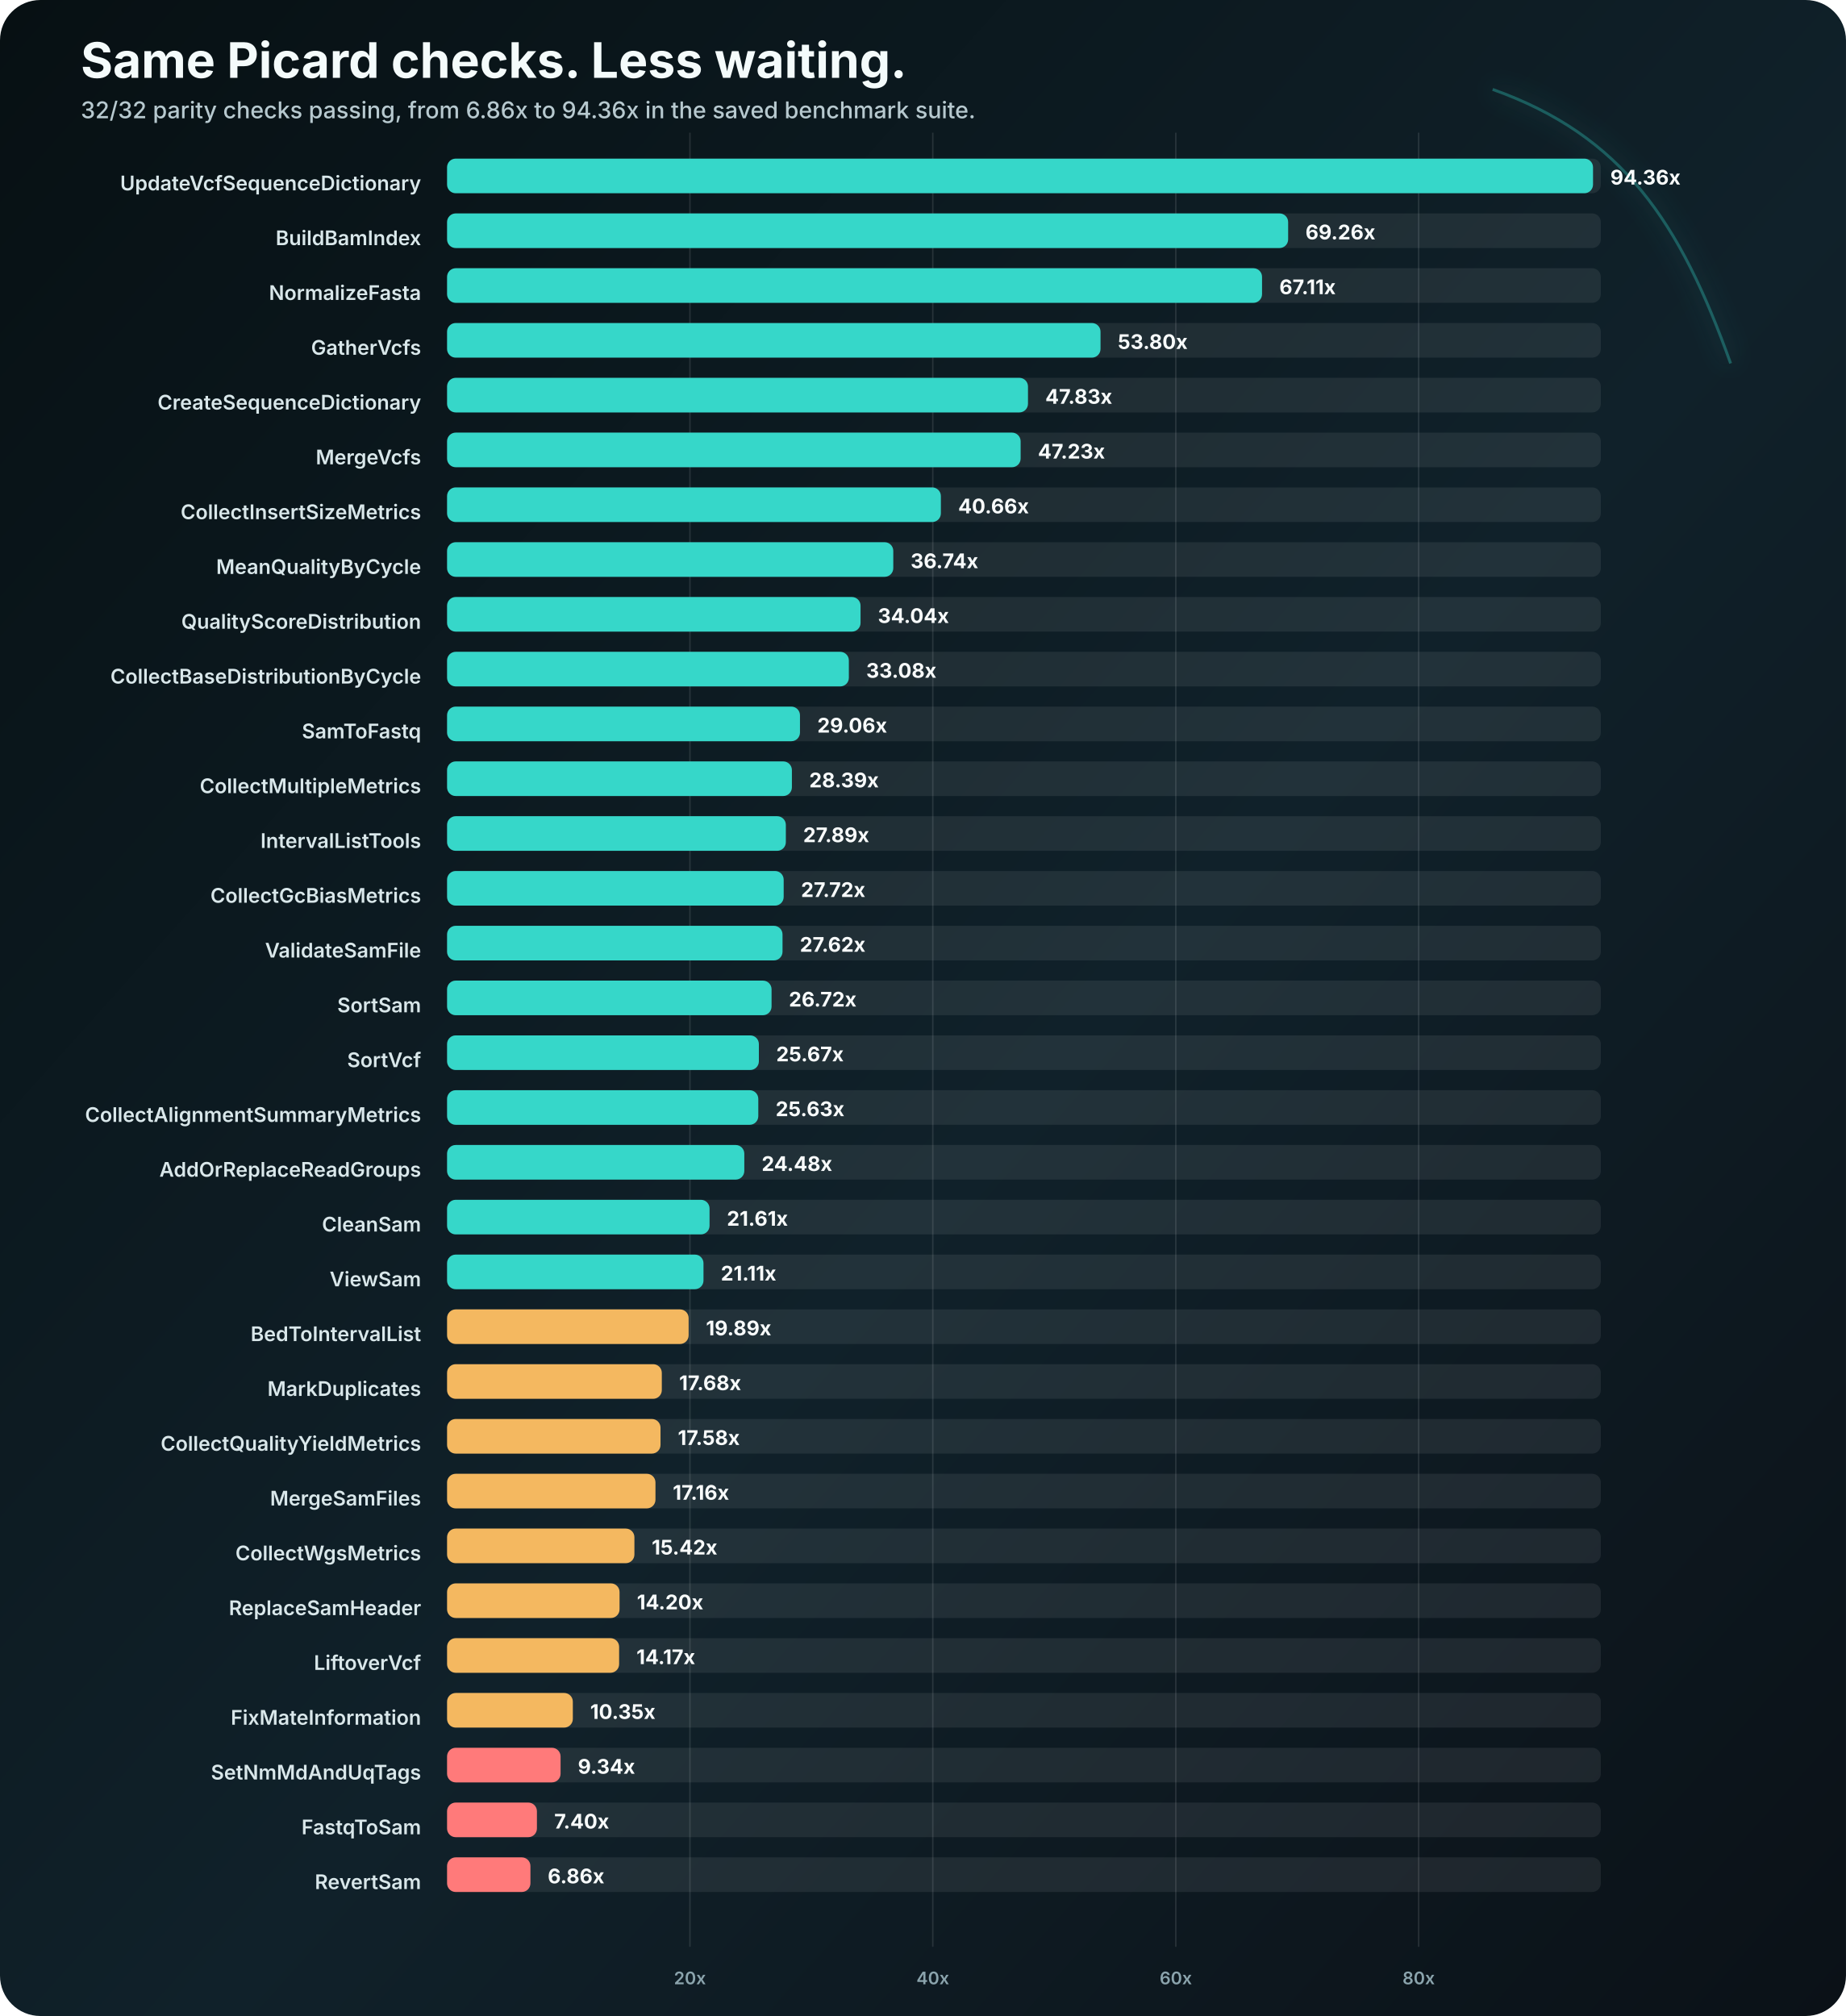
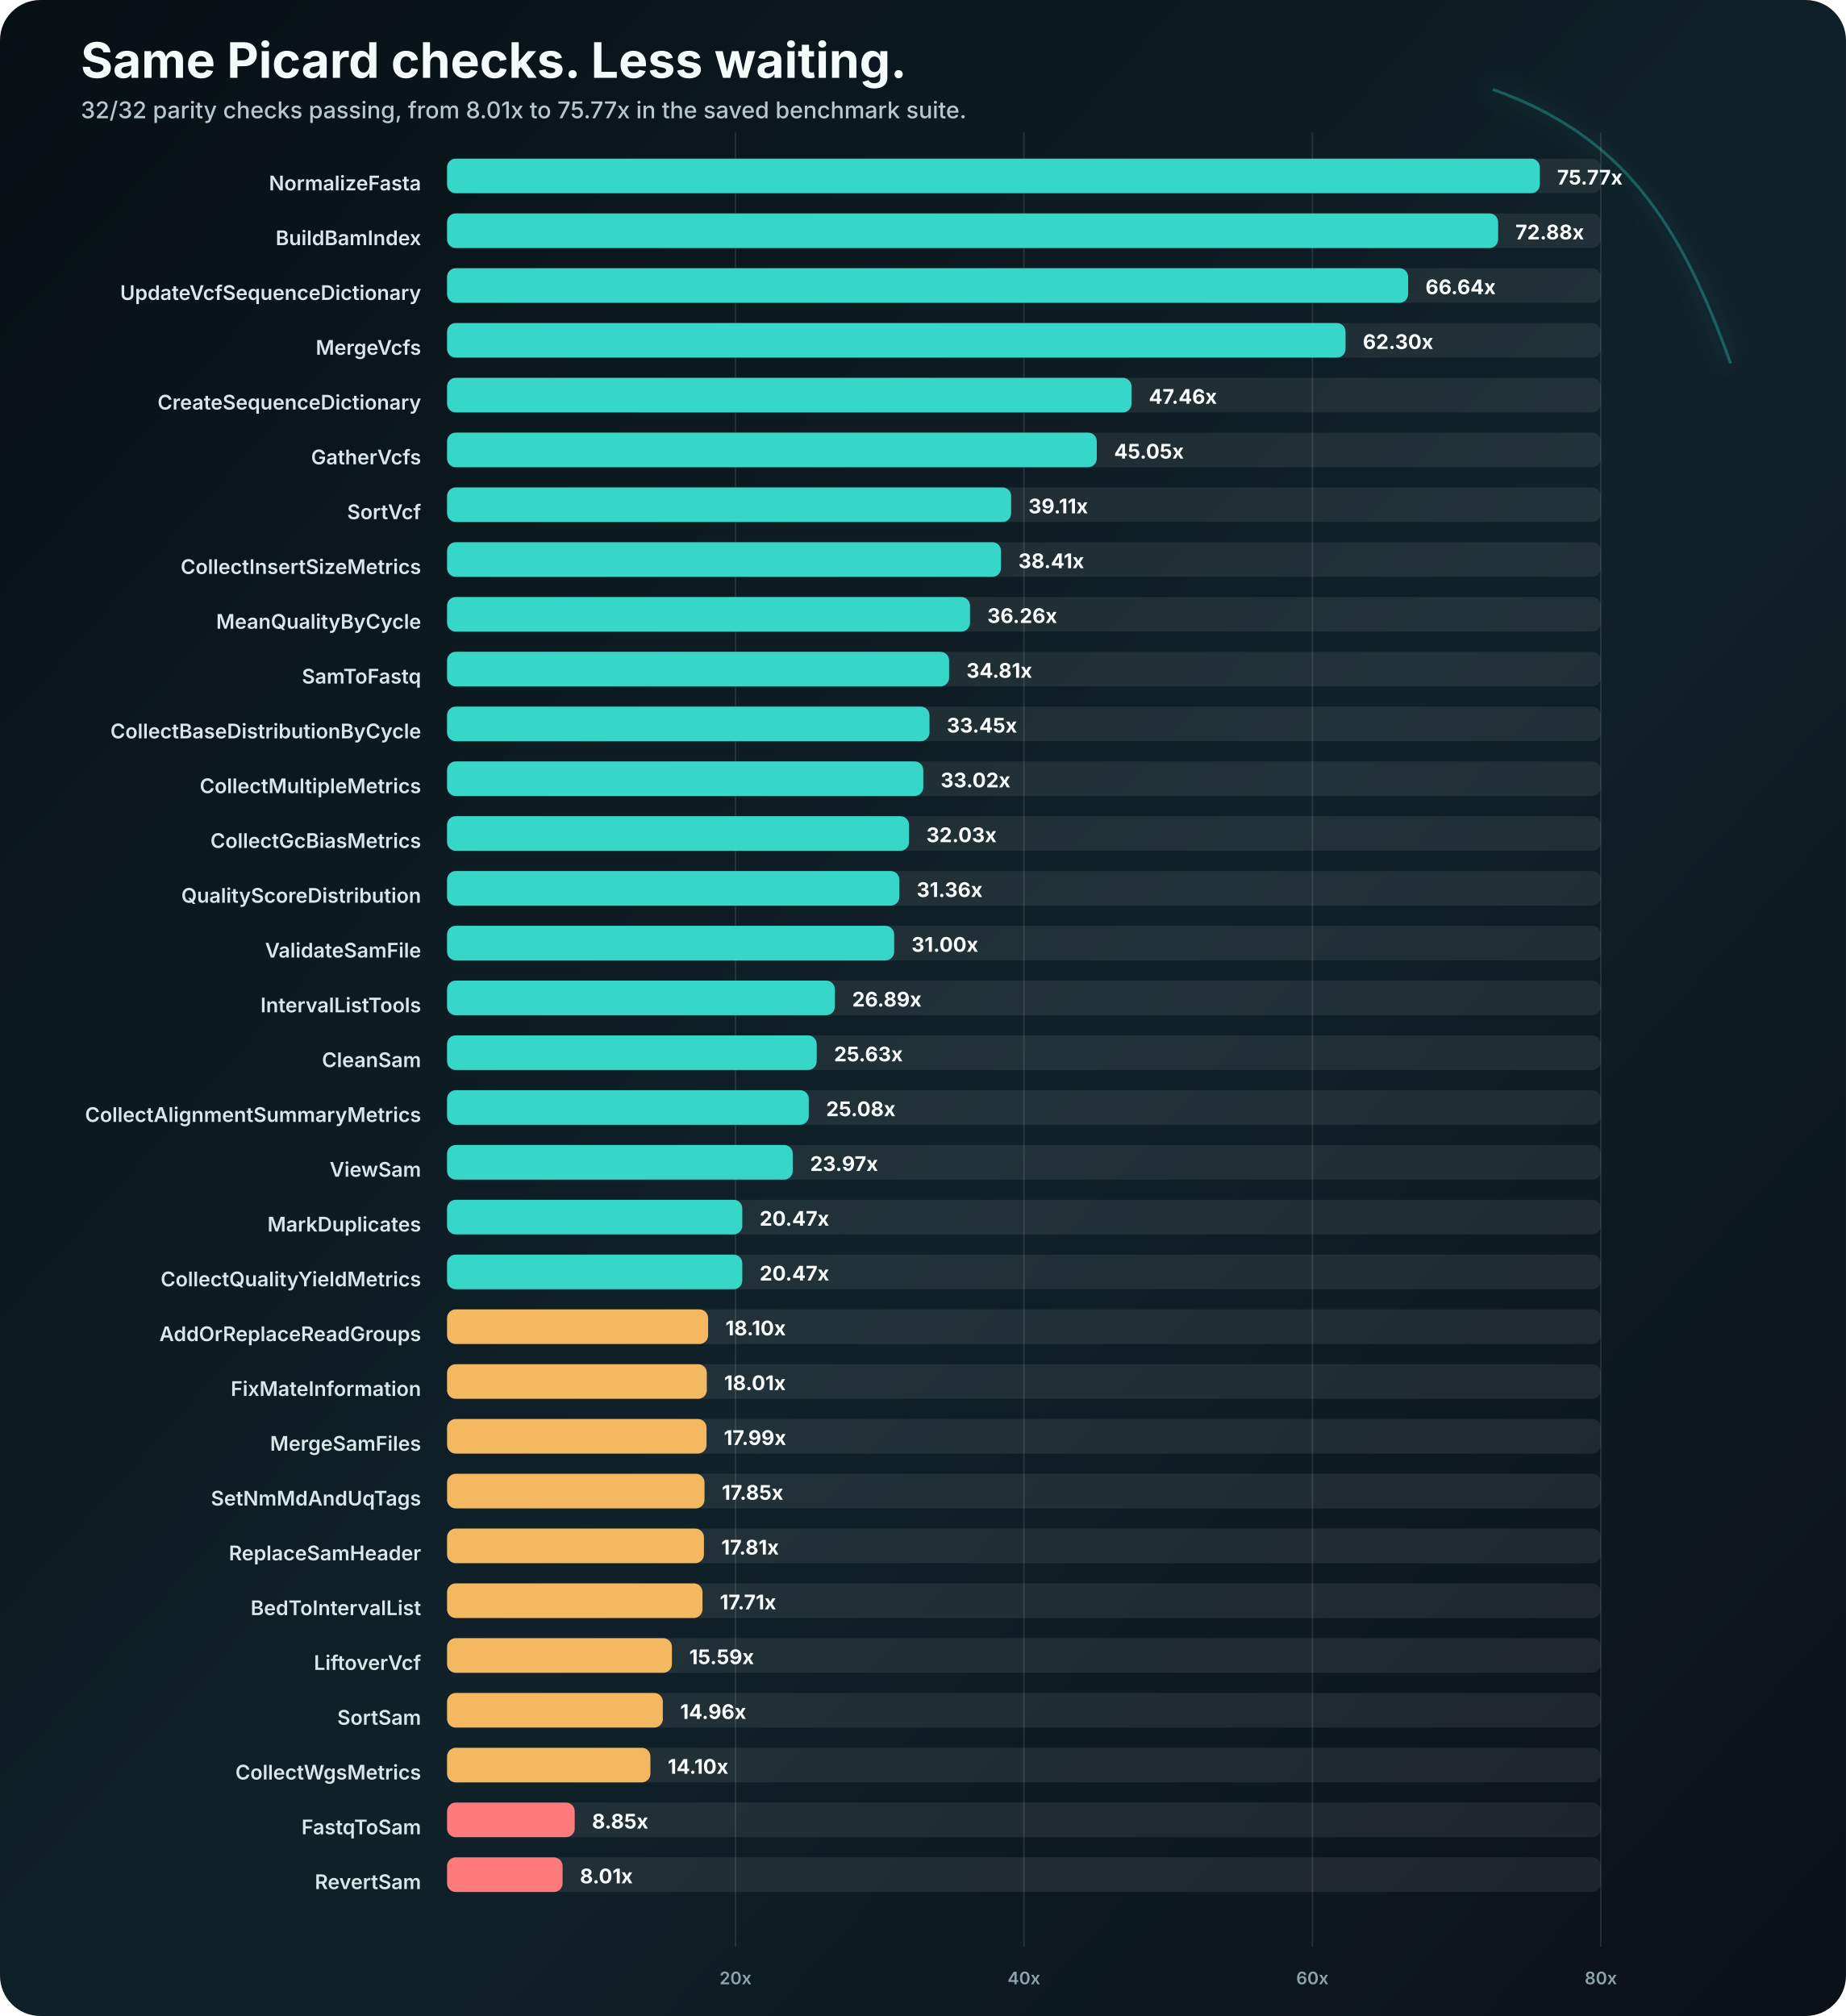
<svg xmlns="http://www.w3.org/2000/svg" width="1280" height="1398" viewBox="0 0 1280 1398" role="img" aria-labelledby="title desc">
  <defs>
    <linearGradient id="bg" x1="0" x2="1" y1="0" y2="1">
      <stop offset="0" stop-color="#071013" />
      <stop offset="0.55" stop-color="#10212a" />
      <stop offset="1" stop-color="#0b1117" />
    </linearGradient>
    <filter id="softGlow" x="-20%" y="-20%" width="140%" height="140%">
      <feGaussianBlur stdDeviation="8" result="blur" />
      <feMerge>
        <feMergeNode in="blur" />
        <feMergeNode in="SourceGraphic" />
      </feMerge>
    </filter>
  </defs>
  <style>
    .title { font: 700 34px ui-sans-serif, system-ui, -apple-system, BlinkMacSystemFont, "Segoe UI", sans-serif; fill: #f4fbfb; }
    .sub { font: 500 16px ui-sans-serif, system-ui, -apple-system, BlinkMacSystemFont, "Segoe UI", sans-serif; fill: #b7c9cf; }
    .label { font: 600 14px ui-sans-serif, system-ui, -apple-system, BlinkMacSystemFont, "Segoe UI", sans-serif; fill: #d9e7ea; }
    .value { font: 700 14px ui-sans-serif, system-ui, -apple-system, BlinkMacSystemFont, "Segoe UI", sans-serif; fill: #f8fbfb; }
    .tick { font: 600 12px ui-sans-serif, system-ui, -apple-system, BlinkMacSystemFont, "Segoe UI", sans-serif; fill: #8ba4ad; }
    .track { fill: rgba(255,255,255,0.075); }
    .grid { stroke: rgba(255,255,255,0.11); stroke-width: 1; }
  </style>
  <rect width="1280" height="1398" rx="28" fill="url(#bg)" />
  <path d="M1035 62 C1125 94 1165 154 1200 252" fill="none" stroke="#36d7c9" stroke-width="2" opacity="0.34" filter="url(#softGlow)" />
  <text x="56" y="54" class="title">Same Picard checks. Less waiting.</text>
-   <text x="56" y="82" class="sub">32/32 parity checks passing, from 6.86x to 94.36x in the saved benchmark suite.</text>
-   <line x1="478.4" y1="92" x2="478.4" y2="1350" class="grid" />
-   <text x="478.4" y="1376" text-anchor="middle" class="tick">20x</text>
-   <line x1="646.8" y1="92" x2="646.8" y2="1350" class="grid" />
-   <text x="646.8" y="1376" text-anchor="middle" class="tick">40x</text>
-   <line x1="815.3" y1="92" x2="815.3" y2="1350" class="grid" />
-   <text x="815.3" y="1376" text-anchor="middle" class="tick">60x</text>
-   <line x1="983.7" y1="92" x2="983.7" y2="1350" class="grid" />
-   <text x="983.7" y="1376" text-anchor="middle" class="tick">80x</text>
-   <text x="292" y="132" text-anchor="end" class="label">UpdateVcfSequenceDictionary</text>
+   <text x="56" y="82" class="sub">32/32 parity checks passing, from 8.01x to 75.77x in the saved benchmark suite.</text>
+   <line x1="510.0" y1="92" x2="510.0" y2="1350" class="grid" />
+   <text x="510.0" y="1376" text-anchor="middle" class="tick">20x</text>
+   <line x1="710.0" y1="92" x2="710.0" y2="1350" class="grid" />
+   <text x="710.0" y="1376" text-anchor="middle" class="tick">40x</text>
+   <line x1="910.0" y1="92" x2="910.0" y2="1350" class="grid" />
+   <text x="910.0" y="1376" text-anchor="middle" class="tick">60x</text>
+   <line x1="1110.0" y1="92" x2="1110.0" y2="1350" class="grid" />
+   <text x="1110.0" y="1376" text-anchor="middle" class="tick">80x</text>
+   <text x="292" y="132" text-anchor="end" class="label">NormalizeFasta</text>
  <rect x="310" y="110" width="800" height="24" rx="6" class="track" />
-   <rect x="310" y="110" width="794.6" height="24" rx="6" fill="#36d7c9" />
-   <text x="1116.6" y="128" class="value">94.36x</text>
+   <rect x="310" y="110" width="757.7" height="24" rx="6" fill="#36d7c9" />
+   <text x="1079.7" y="128" class="value">75.77x</text>
  <text x="292" y="170" text-anchor="end" class="label">BuildBamIndex</text>
  <rect x="310" y="148" width="800" height="24" rx="6" class="track" />
-   <rect x="310" y="148" width="583.2" height="24" rx="6" fill="#36d7c9" />
-   <text x="905.2" y="166" class="value">69.26x</text>
-   <text x="292" y="208" text-anchor="end" class="label">NormalizeFasta</text>
+   <rect x="310" y="148" width="728.8" height="24" rx="6" fill="#36d7c9" />
+   <text x="1050.8" y="166" class="value">72.88x</text>
+   <text x="292" y="208" text-anchor="end" class="label">UpdateVcfSequenceDictionary</text>
  <rect x="310" y="186" width="800" height="24" rx="6" class="track" />
-   <rect x="310" y="186" width="565.1" height="24" rx="6" fill="#36d7c9" />
-   <text x="887.1" y="204" class="value">67.11x</text>
-   <text x="292" y="246" text-anchor="end" class="label">GatherVcfs</text>
+   <rect x="310" y="186" width="666.4" height="24" rx="6" fill="#36d7c9" />
+   <text x="988.4" y="204" class="value">66.64x</text>
+   <text x="292" y="246" text-anchor="end" class="label">MergeVcfs</text>
  <rect x="310" y="224" width="800" height="24" rx="6" class="track" />
-   <rect x="310" y="224" width="453.1" height="24" rx="6" fill="#36d7c9" />
-   <text x="775.1" y="242" class="value">53.80x</text>
+   <rect x="310" y="224" width="623.0" height="24" rx="6" fill="#36d7c9" />
+   <text x="945.0" y="242" class="value">62.30x</text>
  <text x="292" y="284" text-anchor="end" class="label">CreateSequenceDictionary</text>
  <rect x="310" y="262" width="800" height="24" rx="6" class="track" />
-   <rect x="310" y="262" width="402.8" height="24" rx="6" fill="#36d7c9" />
-   <text x="724.8" y="280" class="value">47.83x</text>
-   <text x="292" y="322" text-anchor="end" class="label">MergeVcfs</text>
+   <rect x="310" y="262" width="474.6" height="24" rx="6" fill="#36d7c9" />
+   <text x="796.6" y="280" class="value">47.46x</text>
+   <text x="292" y="322" text-anchor="end" class="label">GatherVcfs</text>
  <rect x="310" y="300" width="800" height="24" rx="6" class="track" />
-   <rect x="310" y="300" width="397.7" height="24" rx="6" fill="#36d7c9" />
-   <text x="719.7" y="318" class="value">47.23x</text>
-   <text x="292" y="360" text-anchor="end" class="label">CollectInsertSizeMetrics</text>
+   <rect x="310" y="300" width="450.5" height="24" rx="6" fill="#36d7c9" />
+   <text x="772.5" y="318" class="value">45.05x</text>
+   <text x="292" y="360" text-anchor="end" class="label">SortVcf</text>
  <rect x="310" y="338" width="800" height="24" rx="6" class="track" />
-   <rect x="310" y="338" width="342.4" height="24" rx="6" fill="#36d7c9" />
-   <text x="664.4" y="356" class="value">40.66x</text>
-   <text x="292" y="398" text-anchor="end" class="label">MeanQualityByCycle</text>
+   <rect x="310" y="338" width="391.1" height="24" rx="6" fill="#36d7c9" />
+   <text x="713.1" y="356" class="value">39.11x</text>
+   <text x="292" y="398" text-anchor="end" class="label">CollectInsertSizeMetrics</text>
  <rect x="310" y="376" width="800" height="24" rx="6" class="track" />
-   <rect x="310" y="376" width="309.4" height="24" rx="6" fill="#36d7c9" />
-   <text x="631.4" y="394" class="value">36.74x</text>
-   <text x="292" y="436" text-anchor="end" class="label">QualityScoreDistribution</text>
+   <rect x="310" y="376" width="384.1" height="24" rx="6" fill="#36d7c9" />
+   <text x="706.1" y="394" class="value">38.41x</text>
+   <text x="292" y="436" text-anchor="end" class="label">MeanQualityByCycle</text>
  <rect x="310" y="414" width="800" height="24" rx="6" class="track" />
-   <rect x="310" y="414" width="286.7" height="24" rx="6" fill="#36d7c9" />
-   <text x="608.7" y="432" class="value">34.04x</text>
-   <text x="292" y="474" text-anchor="end" class="label">CollectBaseDistributionByCycle</text>
+   <rect x="310" y="414" width="362.6" height="24" rx="6" fill="#36d7c9" />
+   <text x="684.6" y="432" class="value">36.26x</text>
+   <text x="292" y="474" text-anchor="end" class="label">SamToFastq</text>
  <rect x="310" y="452" width="800" height="24" rx="6" class="track" />
-   <rect x="310" y="452" width="278.6" height="24" rx="6" fill="#36d7c9" />
-   <text x="600.6" y="470" class="value">33.08x</text>
-   <text x="292" y="512" text-anchor="end" class="label">SamToFastq</text>
+   <rect x="310" y="452" width="348.1" height="24" rx="6" fill="#36d7c9" />
+   <text x="670.1" y="470" class="value">34.81x</text>
+   <text x="292" y="512" text-anchor="end" class="label">CollectBaseDistributionByCycle</text>
  <rect x="310" y="490" width="800" height="24" rx="6" class="track" />
-   <rect x="310" y="490" width="244.7" height="24" rx="6" fill="#36d7c9" />
-   <text x="566.7" y="508" class="value">29.06x</text>
+   <rect x="310" y="490" width="334.5" height="24" rx="6" fill="#36d7c9" />
+   <text x="656.5" y="508" class="value">33.45x</text>
  <text x="292" y="550" text-anchor="end" class="label">CollectMultipleMetrics</text>
  <rect x="310" y="528" width="800" height="24" rx="6" class="track" />
-   <rect x="310" y="528" width="239.1" height="24" rx="6" fill="#36d7c9" />
-   <text x="561.1" y="546" class="value">28.39x</text>
-   <text x="292" y="588" text-anchor="end" class="label">IntervalListTools</text>
+   <rect x="310" y="528" width="330.2" height="24" rx="6" fill="#36d7c9" />
+   <text x="652.2" y="546" class="value">33.02x</text>
+   <text x="292" y="588" text-anchor="end" class="label">CollectGcBiasMetrics</text>
  <rect x="310" y="566" width="800" height="24" rx="6" class="track" />
-   <rect x="310" y="566" width="234.9" height="24" rx="6" fill="#36d7c9" />
-   <text x="556.9" y="584" class="value">27.89x</text>
-   <text x="292" y="626" text-anchor="end" class="label">CollectGcBiasMetrics</text>
+   <rect x="310" y="566" width="320.3" height="24" rx="6" fill="#36d7c9" />
+   <text x="642.3" y="584" class="value">32.03x</text>
+   <text x="292" y="626" text-anchor="end" class="label">QualityScoreDistribution</text>
  <rect x="310" y="604" width="800" height="24" rx="6" class="track" />
-   <rect x="310" y="604" width="233.4" height="24" rx="6" fill="#36d7c9" />
-   <text x="555.4" y="622" class="value">27.72x</text>
+   <rect x="310" y="604" width="313.6" height="24" rx="6" fill="#36d7c9" />
+   <text x="635.6" y="622" class="value">31.36x</text>
  <text x="292" y="664" text-anchor="end" class="label">ValidateSamFile</text>
  <rect x="310" y="642" width="800" height="24" rx="6" class="track" />
-   <rect x="310" y="642" width="232.6" height="24" rx="6" fill="#36d7c9" />
-   <text x="554.6" y="660" class="value">27.62x</text>
-   <text x="292" y="702" text-anchor="end" class="label">SortSam</text>
+   <rect x="310" y="642" width="310.0" height="24" rx="6" fill="#36d7c9" />
+   <text x="632.0" y="660" class="value">31.00x</text>
+   <text x="292" y="702" text-anchor="end" class="label">IntervalListTools</text>
  <rect x="310" y="680" width="800" height="24" rx="6" class="track" />
-   <rect x="310" y="680" width="225.0" height="24" rx="6" fill="#36d7c9" />
-   <text x="547.0" y="698" class="value">26.72x</text>
-   <text x="292" y="740" text-anchor="end" class="label">SortVcf</text>
+   <rect x="310" y="680" width="268.9" height="24" rx="6" fill="#36d7c9" />
+   <text x="590.9" y="698" class="value">26.89x</text>
+   <text x="292" y="740" text-anchor="end" class="label">CleanSam</text>
  <rect x="310" y="718" width="800" height="24" rx="6" class="track" />
-   <rect x="310" y="718" width="216.2" height="24" rx="6" fill="#36d7c9" />
-   <text x="538.2" y="736" class="value">25.67x</text>
+   <rect x="310" y="718" width="256.3" height="24" rx="6" fill="#36d7c9" />
+   <text x="578.3" y="736" class="value">25.63x</text>
  <text x="292" y="778" text-anchor="end" class="label">CollectAlignmentSummaryMetrics</text>
  <rect x="310" y="756" width="800" height="24" rx="6" class="track" />
-   <rect x="310" y="756" width="215.8" height="24" rx="6" fill="#36d7c9" />
-   <text x="537.8" y="774" class="value">25.63x</text>
-   <text x="292" y="816" text-anchor="end" class="label">AddOrReplaceReadGroups</text>
+   <rect x="310" y="756" width="250.8" height="24" rx="6" fill="#36d7c9" />
+   <text x="572.8" y="774" class="value">25.08x</text>
+   <text x="292" y="816" text-anchor="end" class="label">ViewSam</text>
  <rect x="310" y="794" width="800" height="24" rx="6" class="track" />
-   <rect x="310" y="794" width="206.1" height="24" rx="6" fill="#36d7c9" />
-   <text x="528.1" y="812" class="value">24.48x</text>
-   <text x="292" y="854" text-anchor="end" class="label">CleanSam</text>
+   <rect x="310" y="794" width="239.7" height="24" rx="6" fill="#36d7c9" />
+   <text x="561.7" y="812" class="value">23.97x</text>
+   <text x="292" y="854" text-anchor="end" class="label">MarkDuplicates</text>
  <rect x="310" y="832" width="800" height="24" rx="6" class="track" />
-   <rect x="310" y="832" width="182.0" height="24" rx="6" fill="#36d7c9" />
-   <text x="504.0" y="850" class="value">21.61x</text>
-   <text x="292" y="892" text-anchor="end" class="label">ViewSam</text>
+   <rect x="310" y="832" width="204.7" height="24" rx="6" fill="#36d7c9" />
+   <text x="526.7" y="850" class="value">20.47x</text>
+   <text x="292" y="892" text-anchor="end" class="label">CollectQualityYieldMetrics</text>
  <rect x="310" y="870" width="800" height="24" rx="6" class="track" />
-   <rect x="310" y="870" width="177.8" height="24" rx="6" fill="#36d7c9" />
-   <text x="499.8" y="888" class="value">21.11x</text>
-   <text x="292" y="930" text-anchor="end" class="label">BedToIntervalList</text>
+   <rect x="310" y="870" width="204.7" height="24" rx="6" fill="#36d7c9" />
+   <text x="526.7" y="888" class="value">20.47x</text>
+   <text x="292" y="930" text-anchor="end" class="label">AddOrReplaceReadGroups</text>
  <rect x="310" y="908" width="800" height="24" rx="6" class="track" />
-   <rect x="310" y="908" width="167.5" height="24" rx="6" fill="#f4b860" />
-   <text x="489.5" y="926" class="value">19.89x</text>
-   <text x="292" y="968" text-anchor="end" class="label">MarkDuplicates</text>
+   <rect x="310" y="908" width="181.0" height="24" rx="6" fill="#f4b860" />
+   <text x="503.0" y="926" class="value">18.10x</text>
+   <text x="292" y="968" text-anchor="end" class="label">FixMateInformation</text>
  <rect x="310" y="946" width="800" height="24" rx="6" class="track" />
-   <rect x="310" y="946" width="148.9" height="24" rx="6" fill="#f4b860" />
-   <text x="470.9" y="964" class="value">17.68x</text>
-   <text x="292" y="1006" text-anchor="end" class="label">CollectQualityYieldMetrics</text>
+   <rect x="310" y="946" width="180.1" height="24" rx="6" fill="#f4b860" />
+   <text x="502.1" y="964" class="value">18.01x</text>
+   <text x="292" y="1006" text-anchor="end" class="label">MergeSamFiles</text>
  <rect x="310" y="984" width="800" height="24" rx="6" class="track" />
-   <rect x="310" y="984" width="148.0" height="24" rx="6" fill="#f4b860" />
-   <text x="470.0" y="1002" class="value">17.58x</text>
-   <text x="292" y="1044" text-anchor="end" class="label">MergeSamFiles</text>
+   <rect x="310" y="984" width="179.9" height="24" rx="6" fill="#f4b860" />
+   <text x="501.9" y="1002" class="value">17.99x</text>
+   <text x="292" y="1044" text-anchor="end" class="label">SetNmMdAndUqTags</text>
  <rect x="310" y="1022" width="800" height="24" rx="6" class="track" />
-   <rect x="310" y="1022" width="144.5" height="24" rx="6" fill="#f4b860" />
-   <text x="466.5" y="1040" class="value">17.16x</text>
-   <text x="292" y="1082" text-anchor="end" class="label">CollectWgsMetrics</text>
+   <rect x="310" y="1022" width="178.5" height="24" rx="6" fill="#f4b860" />
+   <text x="500.5" y="1040" class="value">17.85x</text>
+   <text x="292" y="1082" text-anchor="end" class="label">ReplaceSamHeader</text>
  <rect x="310" y="1060" width="800" height="24" rx="6" class="track" />
-   <rect x="310" y="1060" width="129.9" height="24" rx="6" fill="#f4b860" />
-   <text x="451.9" y="1078" class="value">15.42x</text>
-   <text x="292" y="1120" text-anchor="end" class="label">ReplaceSamHeader</text>
+   <rect x="310" y="1060" width="178.1" height="24" rx="6" fill="#f4b860" />
+   <text x="500.1" y="1078" class="value">17.81x</text>
+   <text x="292" y="1120" text-anchor="end" class="label">BedToIntervalList</text>
  <rect x="310" y="1098" width="800" height="24" rx="6" class="track" />
-   <rect x="310" y="1098" width="119.6" height="24" rx="6" fill="#f4b860" />
-   <text x="441.6" y="1116" class="value">14.20x</text>
+   <rect x="310" y="1098" width="177.1" height="24" rx="6" fill="#f4b860" />
+   <text x="499.1" y="1116" class="value">17.71x</text>
  <text x="292" y="1158" text-anchor="end" class="label">LiftoverVcf</text>
  <rect x="310" y="1136" width="800" height="24" rx="6" class="track" />
-   <rect x="310" y="1136" width="119.3" height="24" rx="6" fill="#f4b860" />
-   <text x="441.3" y="1154" class="value">14.17x</text>
-   <text x="292" y="1196" text-anchor="end" class="label">FixMateInformation</text>
+   <rect x="310" y="1136" width="155.9" height="24" rx="6" fill="#f4b860" />
+   <text x="477.9" y="1154" class="value">15.59x</text>
+   <text x="292" y="1196" text-anchor="end" class="label">SortSam</text>
  <rect x="310" y="1174" width="800" height="24" rx="6" class="track" />
-   <rect x="310" y="1174" width="87.2" height="24" rx="6" fill="#f4b860" />
-   <text x="409.2" y="1192" class="value">10.35x</text>
-   <text x="292" y="1234" text-anchor="end" class="label">SetNmMdAndUqTags</text>
+   <rect x="310" y="1174" width="149.6" height="24" rx="6" fill="#f4b860" />
+   <text x="471.6" y="1192" class="value">14.96x</text>
+   <text x="292" y="1234" text-anchor="end" class="label">CollectWgsMetrics</text>
  <rect x="310" y="1212" width="800" height="24" rx="6" class="track" />
-   <rect x="310" y="1212" width="78.7" height="24" rx="6" fill="#ff7a7a" />
-   <text x="400.7" y="1230" class="value">9.34x</text>
+   <rect x="310" y="1212" width="141.0" height="24" rx="6" fill="#f4b860" />
+   <text x="463.0" y="1230" class="value">14.10x</text>
  <text x="292" y="1272" text-anchor="end" class="label">FastqToSam</text>
  <rect x="310" y="1250" width="800" height="24" rx="6" class="track" />
-   <rect x="310" y="1250" width="62.3" height="24" rx="6" fill="#ff7a7a" />
-   <text x="384.3" y="1268" class="value">7.40x</text>
+   <rect x="310" y="1250" width="88.5" height="24" rx="6" fill="#ff7a7a" />
+   <text x="410.5" y="1268" class="value">8.85x</text>
  <text x="292" y="1310" text-anchor="end" class="label">RevertSam</text>
  <rect x="310" y="1288" width="800" height="24" rx="6" class="track" />
-   <rect x="310" y="1288" width="57.8" height="24" rx="6" fill="#ff7a7a" />
-   <text x="379.8" y="1306" class="value">6.86x</text>
+   <rect x="310" y="1288" width="80.1" height="24" rx="6" fill="#ff7a7a" />
+   <text x="402.1" y="1306" class="value">8.01x</text>
</svg>
